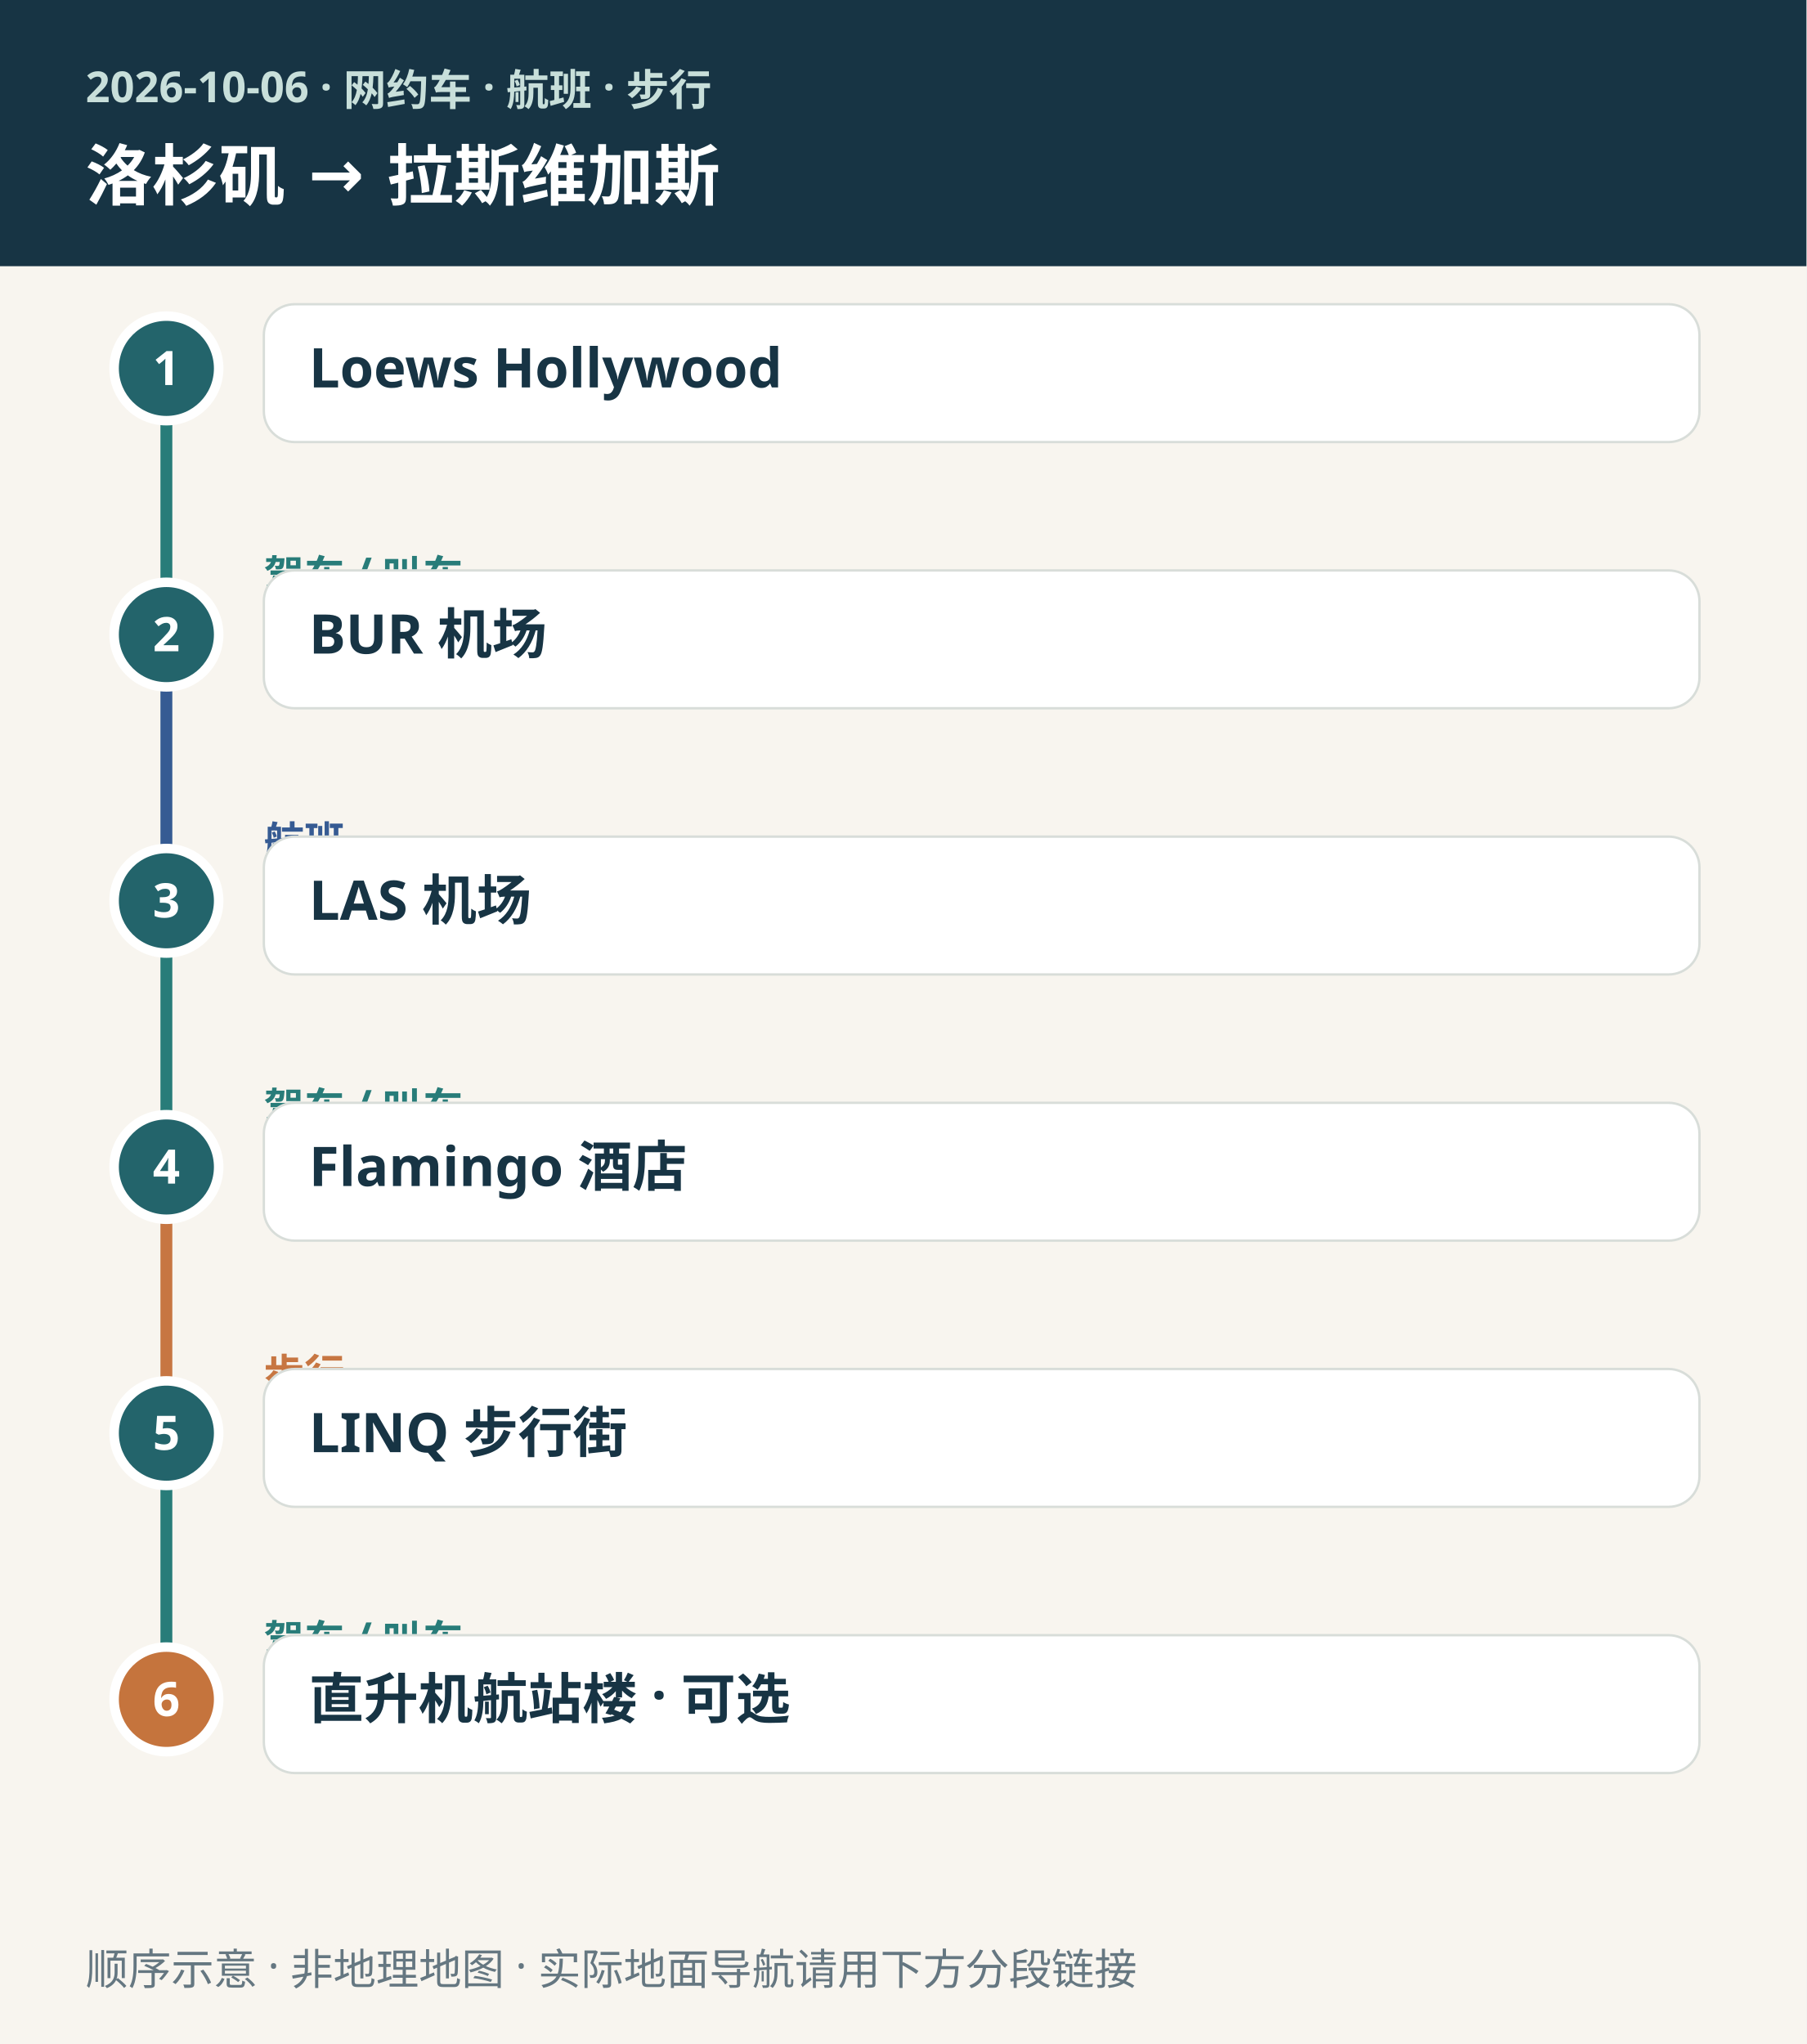
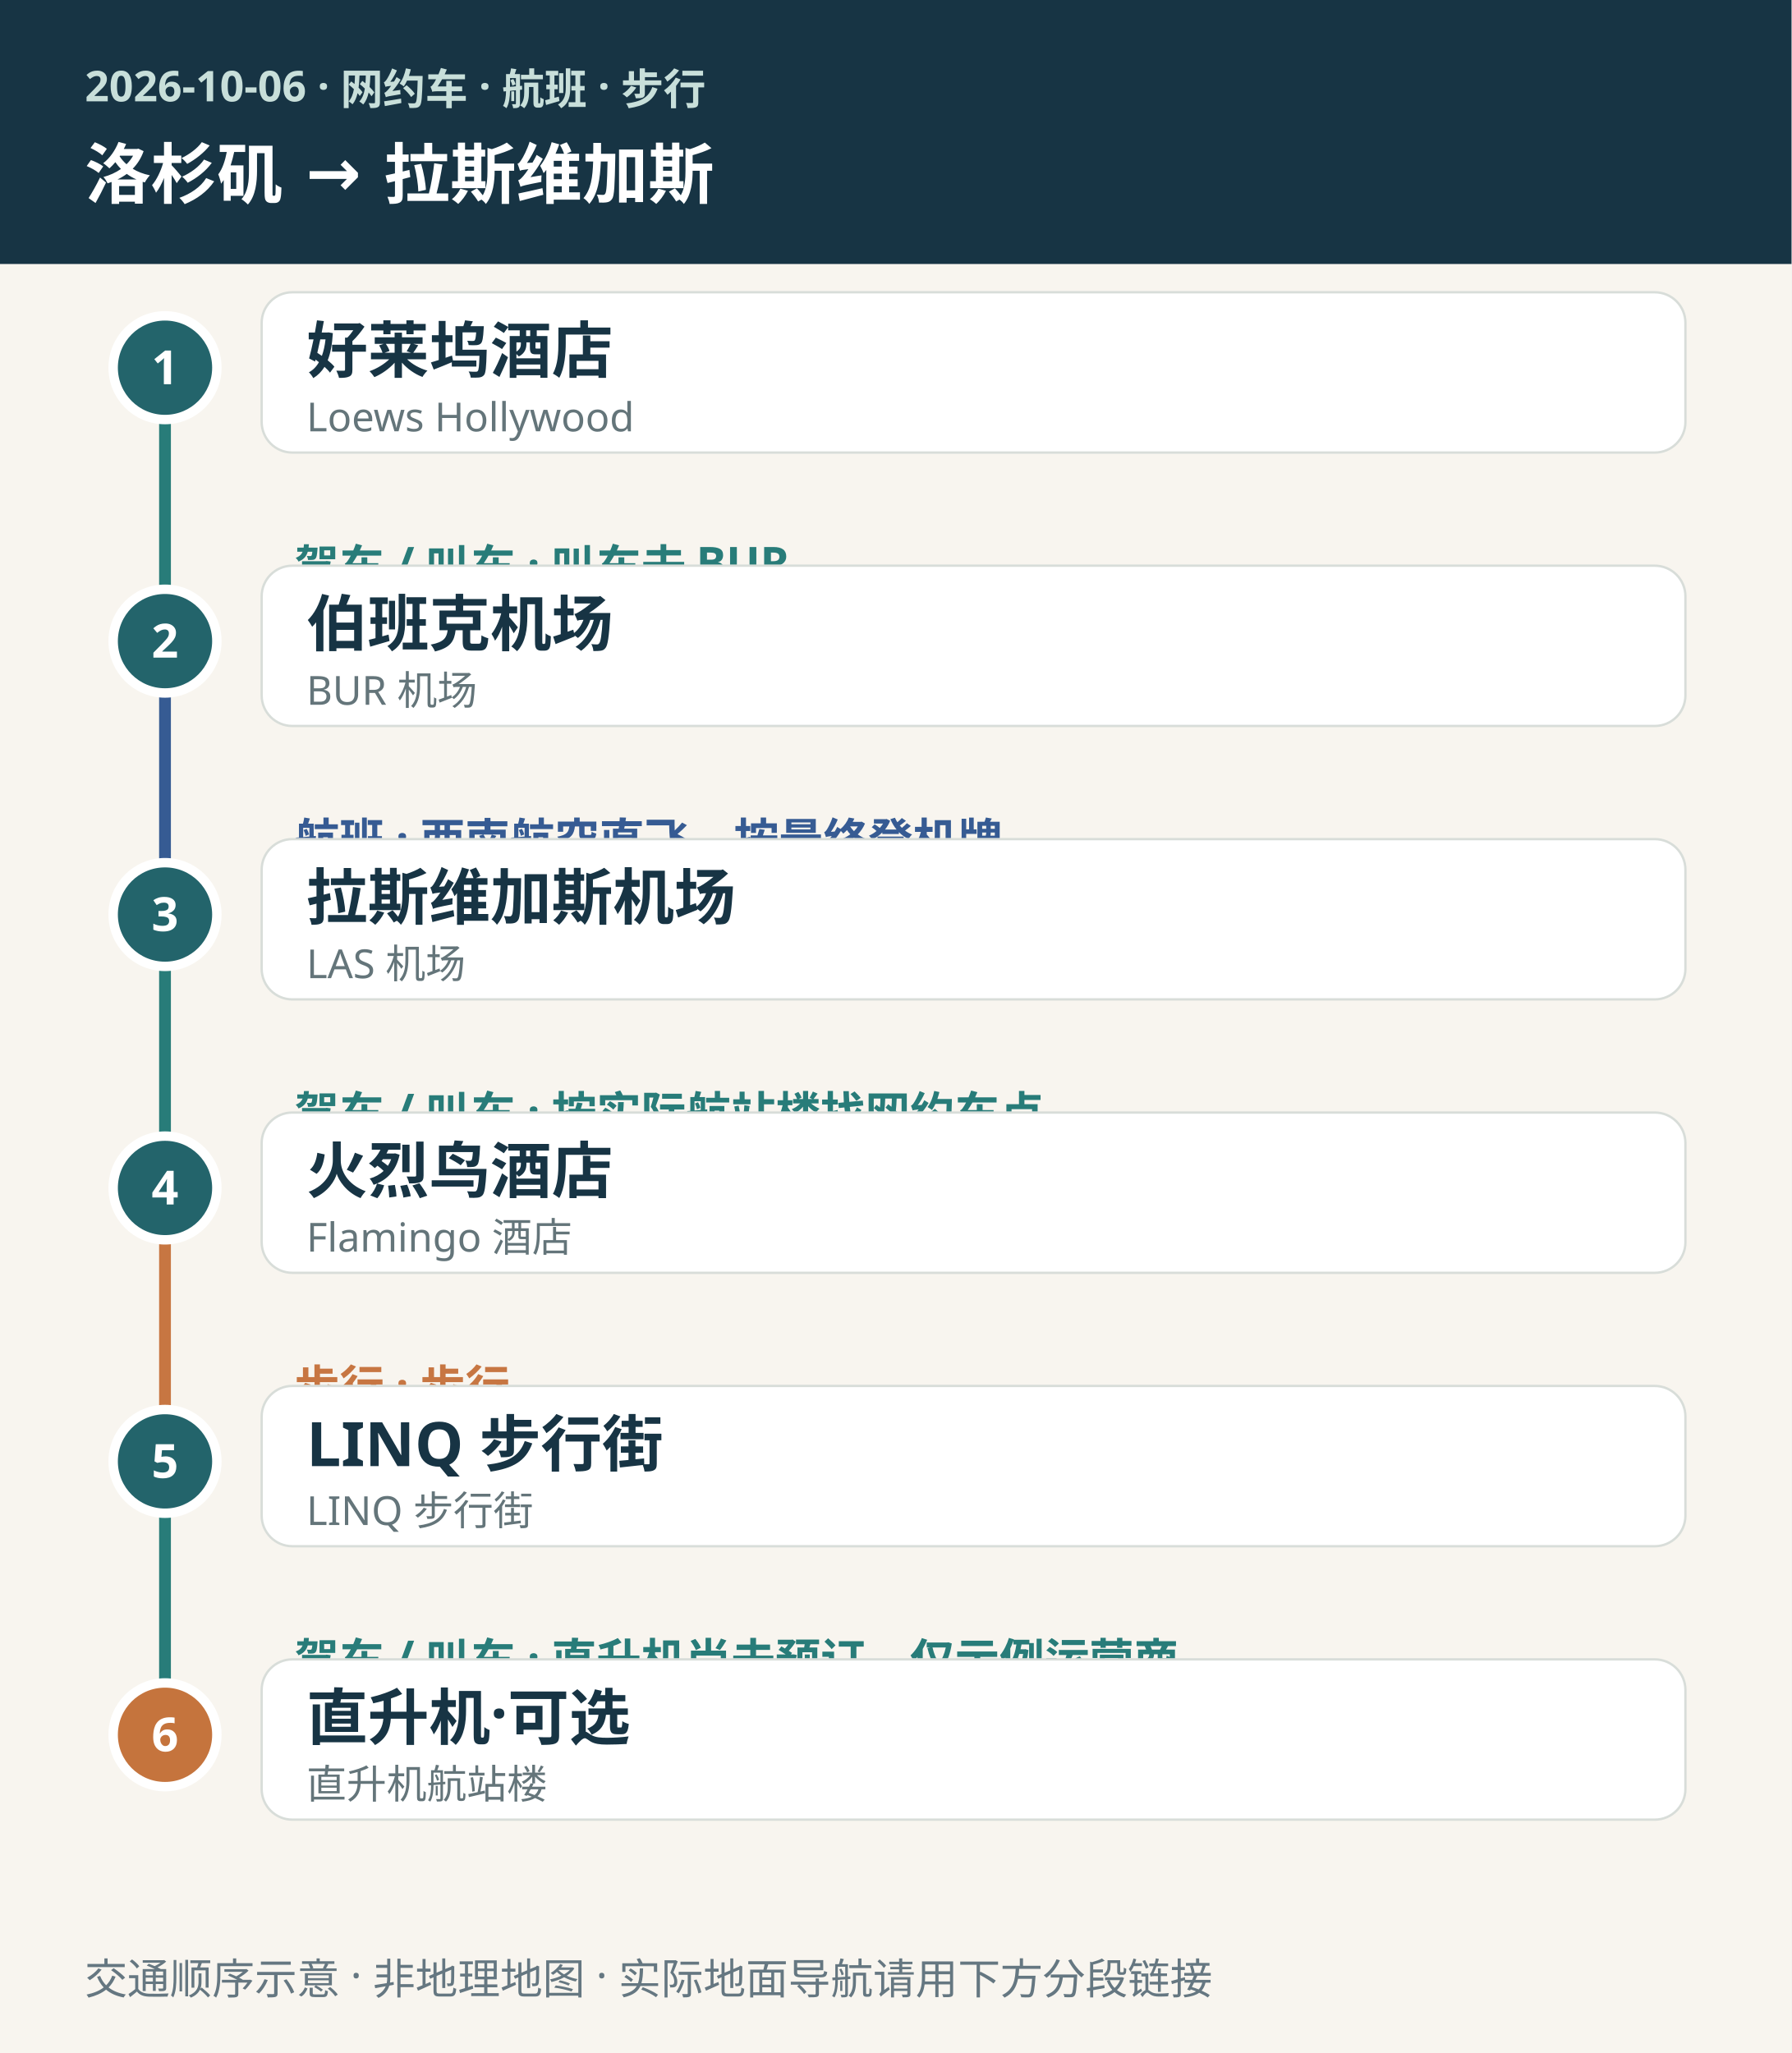
- <svg xmlns="http://www.w3.org/2000/svg" viewBox="0 0 760 860" role="img" aria-label="2026-10-06 洛杉矶 → 拉斯维加斯 路线顺序图">
+ <svg xmlns="http://www.w3.org/2000/svg" viewBox="0 0 760 871" role="img" aria-label="2026-10-06 洛杉矶 → 拉斯维加斯 路线顺序图">
  <rect width="760" height="100%" fill="#f8f5ef" />
  <rect x="0" y="0" width="760" height="112" fill="#173444" />
  <text x="36" y="43" fill="#c8dfda" font-size="18" font-family="sans-serif" font-weight="700">2026-10-06 · 网约车 · 航班 · 步行</text>
  <text x="36" y="84" fill="white" font-size="28" font-family="sans-serif" font-weight="700">洛杉矶 → 拉斯维加斯</text>
-   <line x1="70" y1="173" x2="70" y2="267" stroke="#287c79" stroke-width="5" />
-   <path d="M 62 255 L 70 266 L 78 255" fill="none" stroke="#287c79" stroke-width="4" />
-   <text x="111" y="248" fill="#287c79" font-size="17" font-family="sans-serif" font-weight="700">驾车 / 叫车</text>
-   <rect x="111" y="128" width="604" height="58" rx="13" fill="white" stroke="#d8ddd9" />
-   <circle cx="70" cy="155" r="22" fill="#23646b" stroke="white" stroke-width="4" />
-   <text x="70" y="162" text-anchor="middle" fill="white" font-size="20" font-family="sans-serif" font-weight="700">1</text>
-   <text x="130" y="163" fill="#173444" font-size="23" font-family="sans-serif" font-weight="700">Loews Hollywood</text>
-   <line x1="70" y1="285" x2="70" y2="379" stroke="#365b93" stroke-width="5" />
-   <path d="M 62 367 L 70 378 L 78 367" fill="none" stroke="#365b93" stroke-width="4" />
-   <text x="111" y="360" fill="#365b93" font-size="17" font-family="sans-serif" font-weight="700">航班</text>
-   <rect x="111" y="240" width="604" height="58" rx="13" fill="white" stroke="#d8ddd9" />
-   <circle cx="70" cy="267" r="22" fill="#23646b" stroke="white" stroke-width="4" />
-   <text x="70" y="274" text-anchor="middle" fill="white" font-size="20" font-family="sans-serif" font-weight="700">2</text>
-   <text x="130" y="275" fill="#173444" font-size="23" font-family="sans-serif" font-weight="700">BUR 机场</text>
-   <line x1="70" y1="397" x2="70" y2="491" stroke="#287c79" stroke-width="5" />
-   <path d="M 62 479 L 70 490 L 78 479" fill="none" stroke="#287c79" stroke-width="4" />
-   <text x="111" y="472" fill="#287c79" font-size="17" font-family="sans-serif" font-weight="700">驾车 / 叫车</text>
-   <rect x="111" y="352" width="604" height="58" rx="13" fill="white" stroke="#d8ddd9" />
-   <circle cx="70" cy="379" r="22" fill="#23646b" stroke="white" stroke-width="4" />
-   <text x="70" y="386" text-anchor="middle" fill="white" font-size="20" font-family="sans-serif" font-weight="700">3</text>
-   <text x="130" y="387" fill="#173444" font-size="23" font-family="sans-serif" font-weight="700">LAS 机场</text>
-   <line x1="70" y1="509" x2="70" y2="603" stroke="#c77642" stroke-width="5" />
-   <path d="M 62 591 L 70 602 L 78 591" fill="none" stroke="#c77642" stroke-width="4" />
-   <text x="111" y="584" fill="#c77642" font-size="17" font-family="sans-serif" font-weight="700">步行</text>
-   <rect x="111" y="464" width="604" height="58" rx="13" fill="white" stroke="#d8ddd9" />
-   <circle cx="70" cy="491" r="22" fill="#23646b" stroke="white" stroke-width="4" />
-   <text x="70" y="498" text-anchor="middle" fill="white" font-size="20" font-family="sans-serif" font-weight="700">4</text>
-   <text x="130" y="499" fill="#173444" font-size="23" font-family="sans-serif" font-weight="700">Flamingo 酒店</text>
-   <line x1="70" y1="621" x2="70" y2="715" stroke="#287c79" stroke-width="5" />
-   <path d="M 62 703 L 70 714 L 78 703" fill="none" stroke="#287c79" stroke-width="4" />
-   <text x="111" y="696" fill="#287c79" font-size="17" font-family="sans-serif" font-weight="700">驾车 / 叫车</text>
-   <rect x="111" y="576" width="604" height="58" rx="13" fill="white" stroke="#d8ddd9" />
-   <circle cx="70" cy="603" r="22" fill="#23646b" stroke="white" stroke-width="4" />
-   <text x="70" y="610" text-anchor="middle" fill="white" font-size="20" font-family="sans-serif" font-weight="700">5</text>
-   <text x="130" y="611" fill="#173444" font-size="23" font-family="sans-serif" font-weight="700">LINQ 步行街</text>
-   <rect x="111" y="688" width="604" height="58" rx="13" fill="white" stroke="#d8ddd9" />
-   <circle cx="70" cy="715" r="22" fill="#c5743d" stroke="white" stroke-width="4" />
-   <text x="70" y="722" text-anchor="middle" fill="white" font-size="20" font-family="sans-serif" font-weight="700">6</text>
-   <text x="130" y="723" fill="#173444" font-size="23" font-family="sans-serif" font-weight="700">直升机航站楼 · 可选</text>
-   <text x="36" y="835" fill="#657781" font-size="18" font-family="sans-serif">顺序示意 · 非地理地图 · 实际地面导航请用下方分段链接</text>
+   <line x1="70" y1="175" x2="70" y2="272" stroke="#287c79" stroke-width="5" />
+   <path d="M 62 260 L 70 271 L 78 260" fill="none" stroke="#287c79" stroke-width="4" />
+   <text x="125" y="247" fill="#287c79" font-size="19" font-family="sans-serif" font-weight="700">驾车 / 叫车 · 叫车去 BUR</text>
+   <rect x="111" y="124" width="604" height="68" rx="13" fill="white" stroke="#d8ddd9" />
+   <circle cx="70" cy="156" r="22" fill="#23646b" stroke="white" stroke-width="4" />
+   <text x="70" y="163" text-anchor="middle" fill="white" font-size="20" font-family="sans-serif" font-weight="700">1</text>
+   <text x="130" y="158" fill="#173444" font-size="26" font-family="sans-serif" font-weight="700">好莱坞酒店</text>
+   <text x="130" y="183" fill="#64757a" font-size="17" font-family="sans-serif">Loews Hollywood</text>
+   <line x1="70" y1="291" x2="70" y2="388" stroke="#365b93" stroke-width="5" />
+   <path d="M 62 376 L 70 387 L 78 376" fill="none" stroke="#365b93" stroke-width="4" />
+   <text x="125" y="363" fill="#365b93" font-size="19" font-family="sans-serif" font-weight="700">航班 · 西南航空直飞，按最终登机牌</text>
+   <rect x="111" y="240" width="604" height="68" rx="13" fill="white" stroke="#d8ddd9" />
+   <circle cx="70" cy="272" r="22" fill="#23646b" stroke="white" stroke-width="4" />
+   <text x="70" y="279" text-anchor="middle" fill="white" font-size="20" font-family="sans-serif" font-weight="700">2</text>
+   <text x="130" y="274" fill="#173444" font-size="26" font-family="sans-serif" font-weight="700">伯班克机场</text>
+   <text x="130" y="299" fill="#64757a" font-size="17" font-family="sans-serif">BUR 机场</text>
+   <line x1="70" y1="407" x2="70" y2="504" stroke="#287c79" stroke-width="5" />
+   <path d="M 62 492 L 70 503 L 78 492" fill="none" stroke="#287c79" stroke-width="4" />
+   <text x="125" y="479" fill="#287c79" font-size="19" font-family="sans-serif" font-weight="700">驾车 / 叫车 · 按实际航站楼找网约车点</text>
+   <rect x="111" y="356" width="604" height="68" rx="13" fill="white" stroke="#d8ddd9" />
+   <circle cx="70" cy="388" r="22" fill="#23646b" stroke="white" stroke-width="4" />
+   <text x="70" y="395" text-anchor="middle" fill="white" font-size="20" font-family="sans-serif" font-weight="700">3</text>
+   <text x="130" y="390" fill="#173444" font-size="26" font-family="sans-serif" font-weight="700">拉斯维加斯机场</text>
+   <text x="130" y="415" fill="#64757a" font-size="17" font-family="sans-serif">LAS 机场</text>
+   <line x1="70" y1="523" x2="70" y2="620" stroke="#c77642" stroke-width="5" />
+   <path d="M 62 608 L 70 619 L 78 608" fill="none" stroke="#c77642" stroke-width="4" />
+   <text x="125" y="595" fill="#c77642" font-size="19" font-family="sans-serif" font-weight="700">步行 · 步行</text>
+   <rect x="111" y="472" width="604" height="68" rx="13" fill="white" stroke="#d8ddd9" />
+   <circle cx="70" cy="504" r="22" fill="#23646b" stroke="white" stroke-width="4" />
+   <text x="70" y="511" text-anchor="middle" fill="white" font-size="20" font-family="sans-serif" font-weight="700">4</text>
+   <text x="130" y="506" fill="#173444" font-size="26" font-family="sans-serif" font-weight="700">火烈鸟酒店</text>
+   <text x="130" y="531" fill="#64757a" font-size="17" font-family="sans-serif">Flamingo 酒店</text>
+   <line x1="70" y1="639" x2="70" y2="736" stroke="#287c79" stroke-width="5" />
+   <path d="M 62 724 L 70 735 L 78 724" fill="none" stroke="#287c79" stroke-width="4" />
+   <text x="125" y="711" fill="#287c79" font-size="19" font-family="sans-serif" font-weight="700">驾车 / 叫车 · 直升机尚未预订，仅示例运营商</text>
+   <rect x="111" y="588" width="604" height="68" rx="13" fill="white" stroke="#d8ddd9" />
+   <circle cx="70" cy="620" r="22" fill="#23646b" stroke="white" stroke-width="4" />
+   <text x="70" y="627" text-anchor="middle" fill="white" font-size="20" font-family="sans-serif" font-weight="700">5</text>
+   <text x="130" y="622" fill="#173444" font-size="26" font-family="sans-serif" font-weight="700">LINQ 步行街</text>
+   <text x="130" y="647" fill="#64757a" font-size="17" font-family="sans-serif">LINQ 步行街</text>
+   <rect x="111" y="704" width="604" height="68" rx="13" fill="white" stroke="#d8ddd9" />
+   <circle cx="70" cy="736" r="22" fill="#c5743d" stroke="white" stroke-width="4" />
+   <text x="70" y="743" text-anchor="middle" fill="white" font-size="20" font-family="sans-serif" font-weight="700">6</text>
+   <text x="130" y="738" fill="#173444" font-size="26" font-family="sans-serif" font-weight="700">直升机·可选</text>
+   <text x="130" y="763" fill="#64757a" font-size="17" font-family="sans-serif">直升机航站楼</text>
+   <text x="36" y="846" fill="#657781" font-size="18" font-family="sans-serif">交通顺序示意 · 非地理地图 · 实际地面导航请用下方分段链接</text>
</svg>
